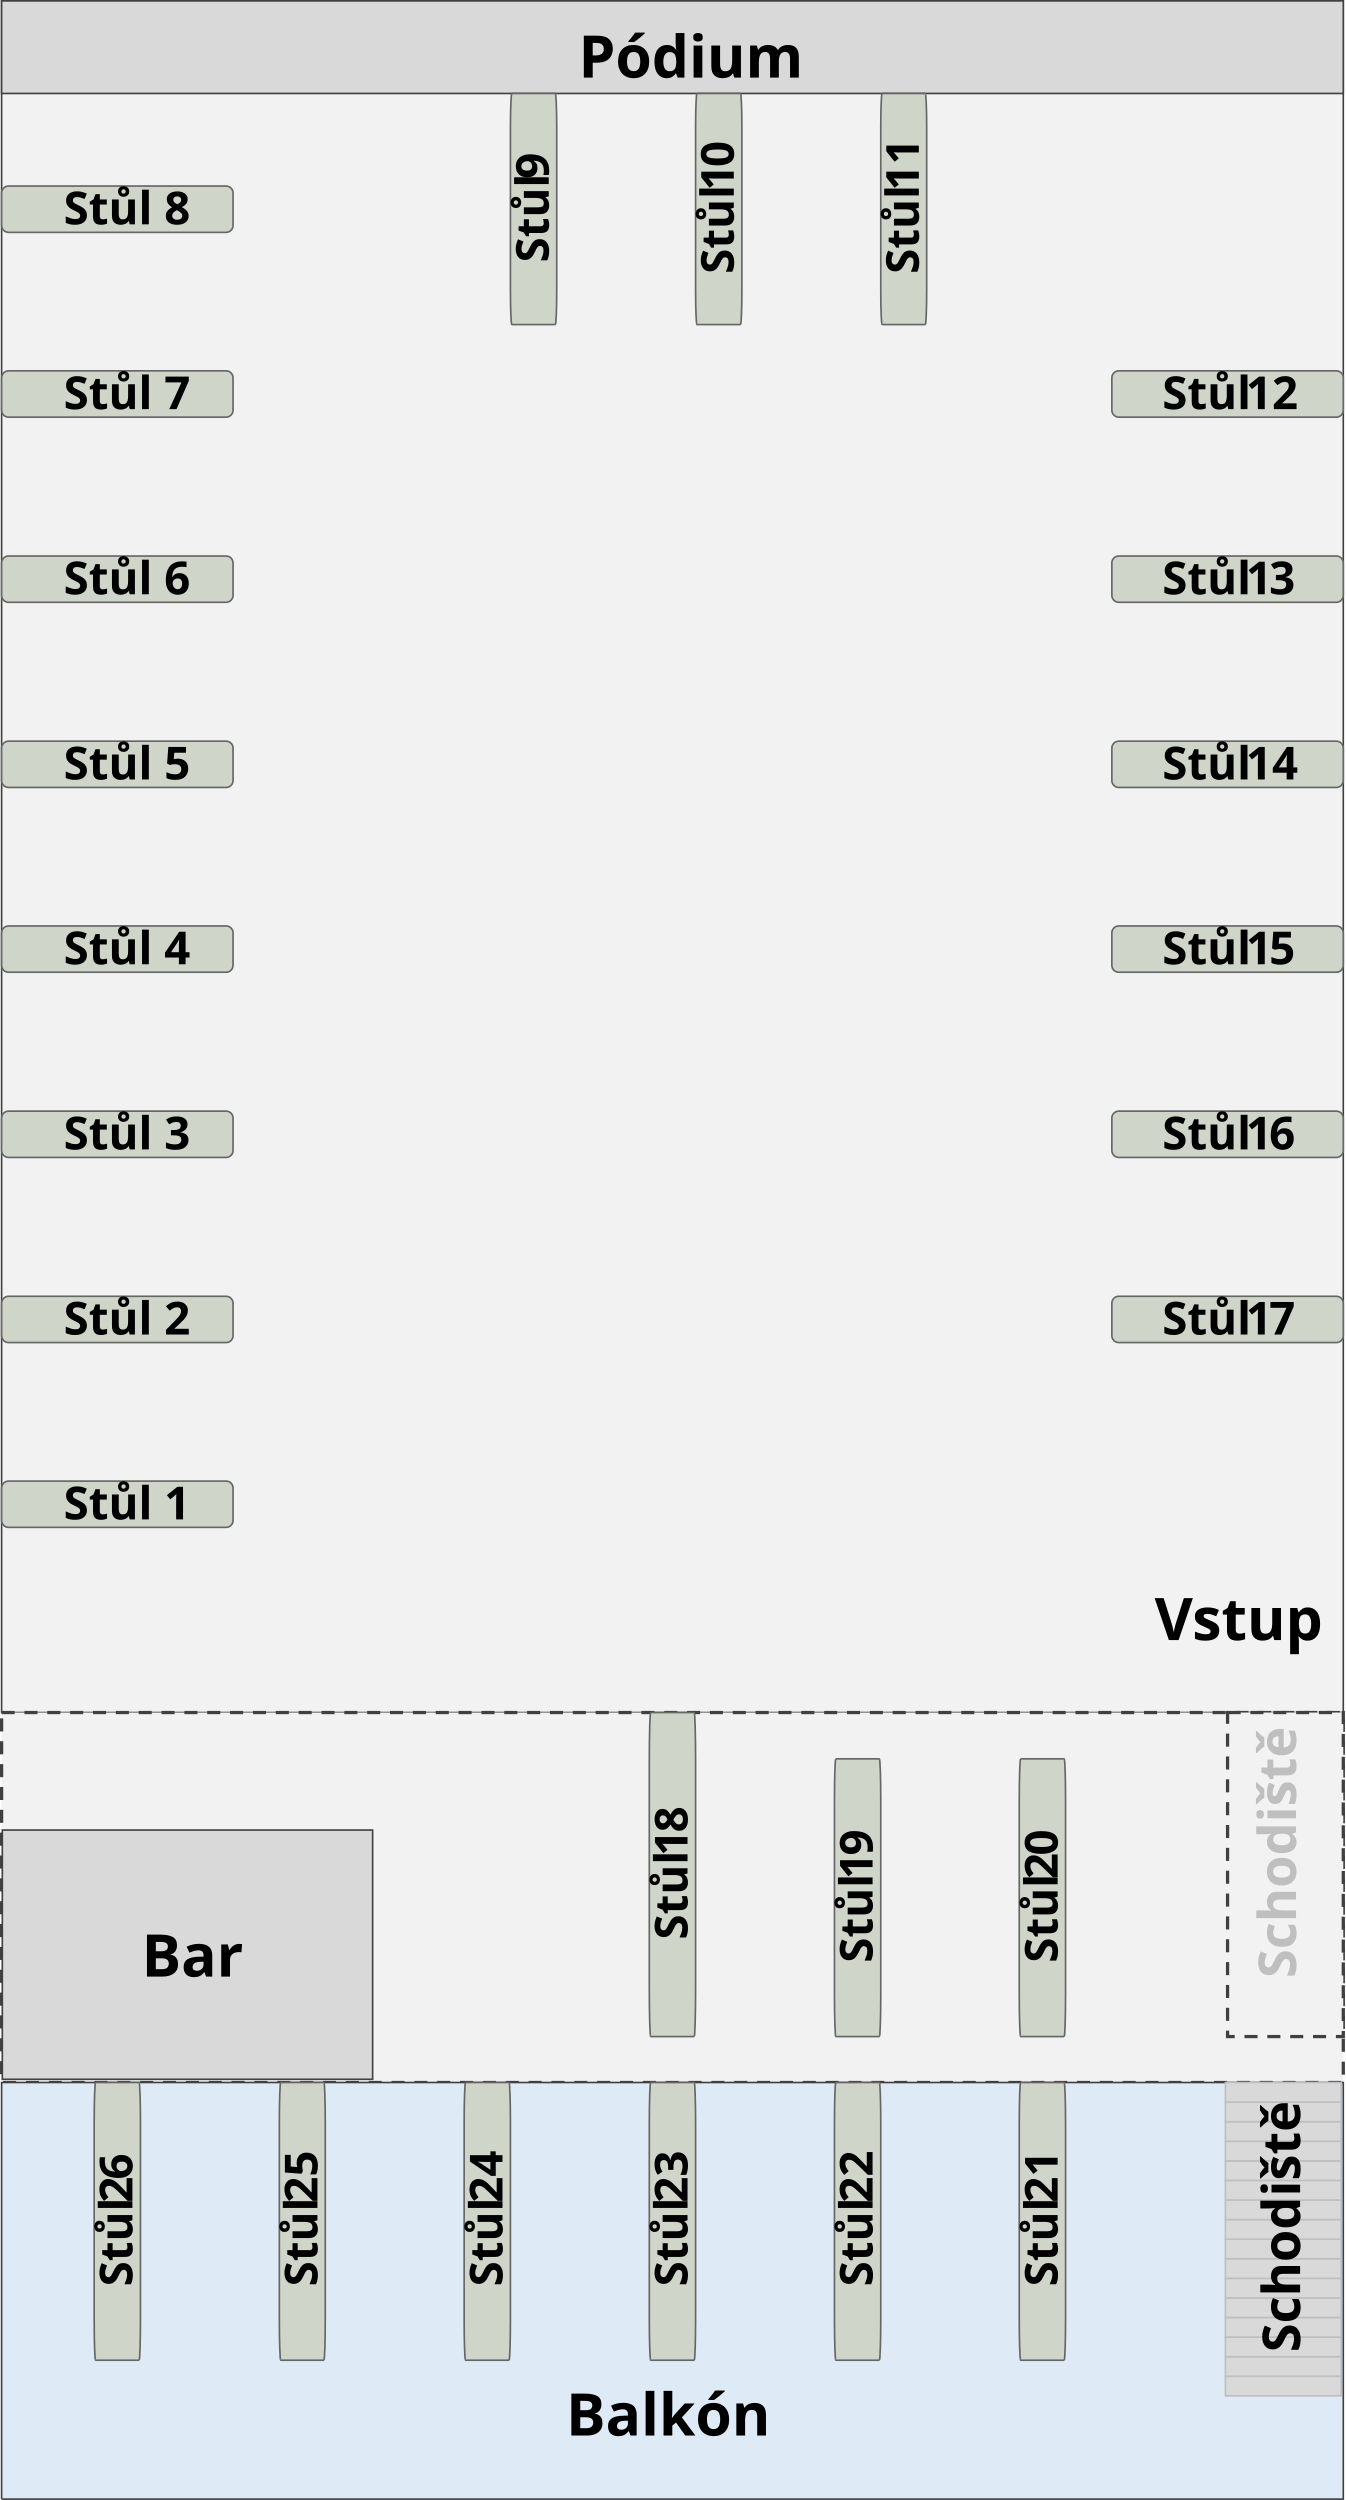
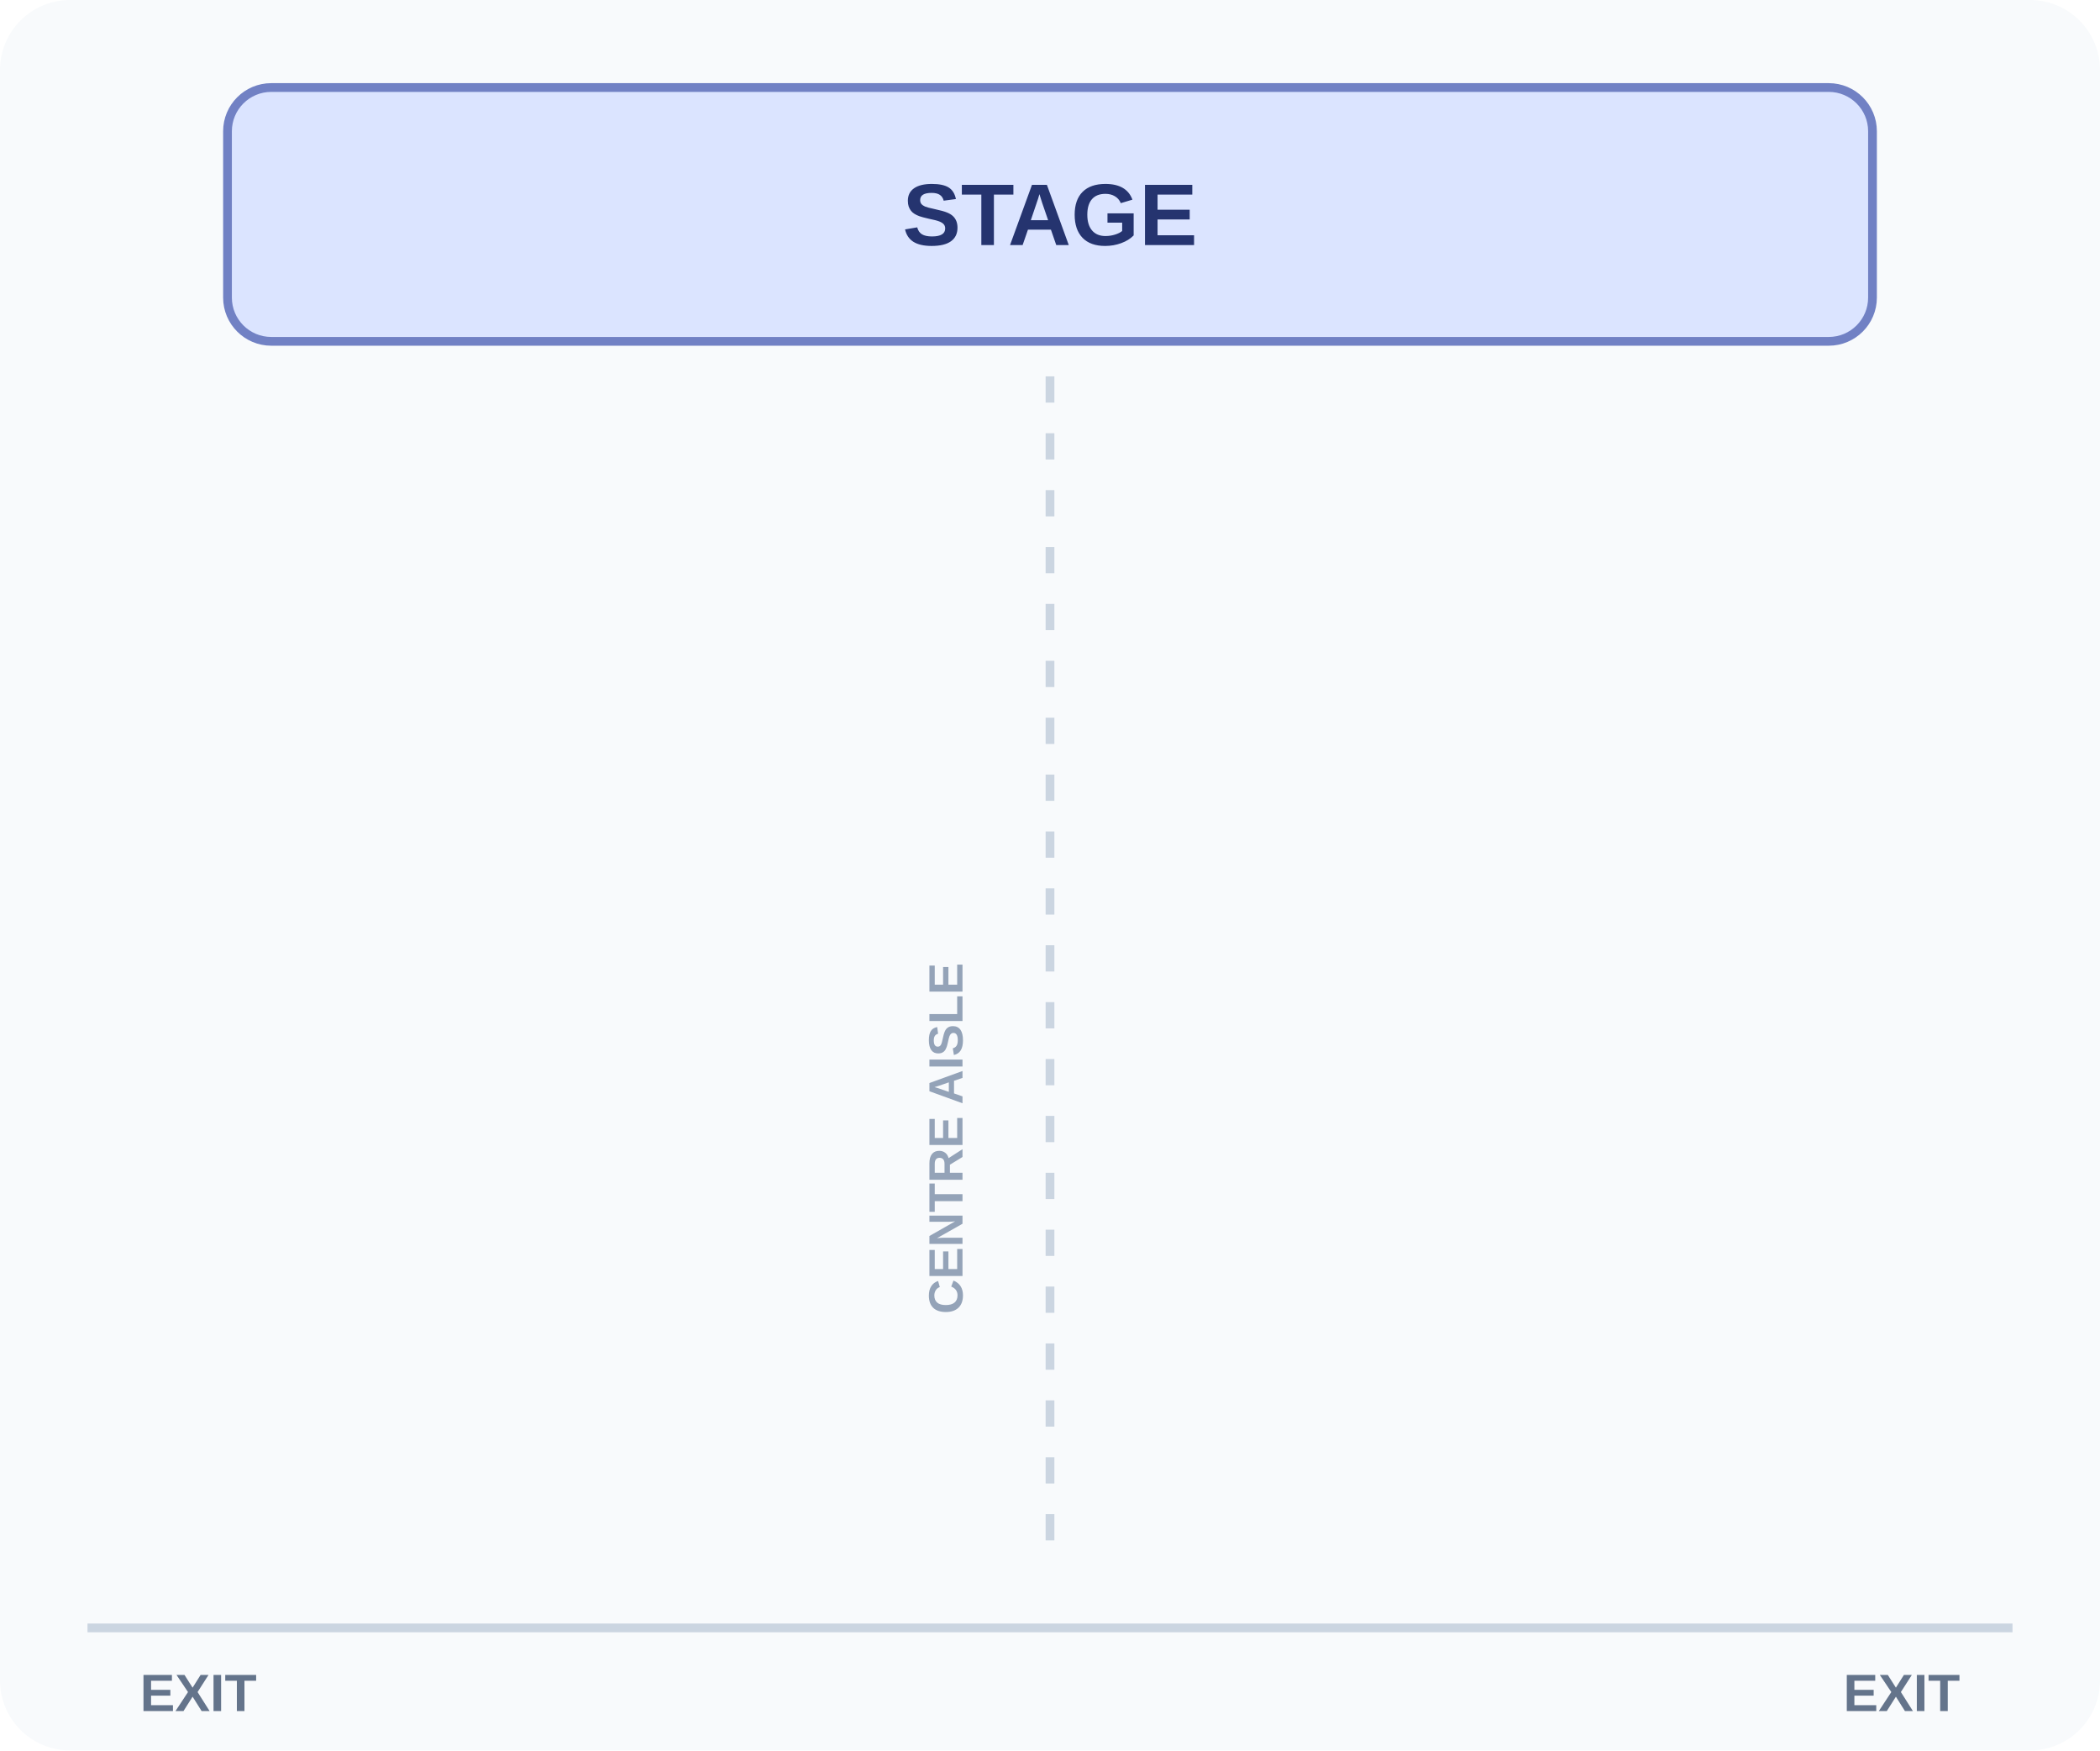
- <svg xmlns="http://www.w3.org/2000/svg" width="3779" height="7021" xml:space="preserve" overflow="hidden">
-   <g transform="translate(4 2)">
-     <rect x="0.5" y="0.5" width="3768" height="4807" stroke="#404040" stroke-width="4.583" stroke-miterlimit="8" fill="#F2F2F2" />
-     <rect x="0.5" y="4807.5" width="3768" height="1039" stroke="#404040" stroke-width="9.167" stroke-miterlimit="8" stroke-dasharray="36.667 27.5" fill="#F2F2F2" />
-     <rect x="2.5" y="5137.5" width="1040" height="700" stroke="#404040" stroke-width="4.583" stroke-miterlimit="8" fill="#D9D9D9" />
-     <rect x="0.5" y="0.5" width="3768" height="260" stroke="#404040" stroke-width="4.583" stroke-miterlimit="8" fill="#D9D9D9" />
-     <rect x="0.5" y="5846.5" width="3768" height="1170" stroke="#404040" stroke-width="4.583" stroke-linecap="square" stroke-miterlimit="8" stroke-dasharray="13.75 4.583" fill="#DEEBF7" />
-     <rect x="3437.5" y="6671.5" width="325" height="55" stroke="#BFBFBF" stroke-width="4.583" stroke-miterlimit="8" fill="#D9D9D9" />
-     <rect x="3437.5" y="6616.5" width="325" height="55" stroke="#BFBFBF" stroke-width="4.583" stroke-miterlimit="8" fill="#D9D9D9" />
-     <rect x="3437.5" y="6561.5" width="325" height="55" stroke="#BFBFBF" stroke-width="4.583" stroke-miterlimit="8" fill="#D9D9D9" />
-     <rect x="3437.5" y="6506.5" width="325" height="55" stroke="#BFBFBF" stroke-width="4.583" stroke-miterlimit="8" fill="#D9D9D9" />
-     <rect x="3437.5" y="6451.5" width="325" height="55" stroke="#BFBFBF" stroke-width="4.583" stroke-miterlimit="8" fill="#D9D9D9" />
-     <rect x="3437.5" y="6396.5" width="325" height="55" stroke="#BFBFBF" stroke-width="4.583" stroke-miterlimit="8" fill="#D9D9D9" />
-     <rect x="3437.5" y="6341.5" width="325" height="55" stroke="#BFBFBF" stroke-width="4.583" stroke-miterlimit="8" fill="#D9D9D9" />
-     <rect x="3437.5" y="6286.5" width="325" height="55" stroke="#BFBFBF" stroke-width="4.583" stroke-miterlimit="8" fill="#D9D9D9" />
-     <rect x="3437.5" y="6231.5" width="325" height="55" stroke="#BFBFBF" stroke-width="4.583" stroke-miterlimit="8" fill="#D9D9D9" />
-     <rect x="3437.5" y="6176.5" width="325" height="55" stroke="#BFBFBF" stroke-width="4.583" stroke-miterlimit="8" fill="#D9D9D9" />
-     <rect x="3437.5" y="6121.5" width="325" height="55" stroke="#BFBFBF" stroke-width="4.583" stroke-miterlimit="8" fill="#D9D9D9" />
-     <rect x="3437.5" y="6066.5" width="325" height="55" stroke="#BFBFBF" stroke-width="4.583" stroke-miterlimit="8" fill="#D9D9D9" />
-     <rect x="3437.5" y="6011.5" width="325" height="55" stroke="#BFBFBF" stroke-width="4.583" stroke-miterlimit="8" fill="#D9D9D9" />
-     <rect x="3437.5" y="5956.5" width="325" height="55" stroke="#BFBFBF" stroke-width="4.583" stroke-miterlimit="8" fill="#D9D9D9" />
-     <rect x="3437.5" y="5901.5" width="325" height="55" stroke="#BFBFBF" stroke-width="4.583" stroke-miterlimit="8" fill="#D9D9D9" />
-     <rect x="3437.5" y="5846.5" width="325" height="55" stroke="#BFBFBF" stroke-width="4.583" stroke-miterlimit="8" fill="#D9D9D9" />
-     <path d="M631 520.5C641.77 520.5 650.5 529.231 650.5 540L650.5 631C650.5 641.77 641.77 650.501 631 650.501L20 650.501C9.231 650.501 0.5 641.77 0.5 631L0.5 540C0.5 529.231 9.231 520.5 20 520.5Z" stroke="#666666" stroke-width="4.702" stroke-miterlimit="8" fill="#D0D5C9" fill-rule="evenodd" />
-     <text font-family="Calibri,Calibri_MSFontService,sans-serif" font-weight="700" font-size="128" transform="matrix(1 0 0 1 174.699 628)">Stůl 8</text>
-     <path d="M631 1039.5C641.77 1039.5 650.5 1048.23 650.5 1059L650.5 1150C650.5 1160.77 641.77 1169.5 631 1169.5L20 1169.5C9.231 1169.5 0.5 1160.77 0.5 1150L0.5 1059C0.5 1048.23 9.231 1039.5 20 1039.5Z" stroke="#666666" stroke-width="4.702" stroke-miterlimit="8" fill="#D0D5C9" fill-rule="evenodd" />
-     <text font-family="Calibri,Calibri_MSFontService,sans-serif" font-weight="700" font-size="128" transform="matrix(1 0 0 1 174.699 1147)">Stůl 7</text>
-     <path d="M631 3638.5C641.77 3638.5 650.5 3647.23 650.5 3658L650.5 3749C650.5 3759.77 641.77 3768.5 631 3768.5L20 3768.5C9.231 3768.5 0.5 3759.77 0.5 3749L0.5 3658C0.5 3647.23 9.231 3638.5 20 3638.5Z" stroke="#666666" stroke-width="4.702" stroke-miterlimit="8" fill="#D0D5C9" fill-rule="evenodd" />
-     <text font-family="Calibri,Calibri_MSFontService,sans-serif" font-weight="700" font-size="128" transform="matrix(1 0 0 1 174.699 3746)">Stůl 2</text>
-     <path d="M631 1559.5C641.77 1559.5 650.5 1568.23 650.5 1579L650.5 1670C650.5 1680.77 641.77 1689.5 631 1689.5L20 1689.5C9.231 1689.5 0.5 1680.77 0.5 1670L0.5 1579C0.5 1568.23 9.231 1559.5 20 1559.5Z" stroke="#666666" stroke-width="4.702" stroke-miterlimit="8" fill="#D0D5C9" fill-rule="evenodd" />
-     <text font-family="Calibri,Calibri_MSFontService,sans-serif" font-weight="700" font-size="128" transform="matrix(1 0 0 1 174.699 1667)">Stůl 6</text>
-     <path d="M631 3118.5C641.77 3118.5 650.5 3127.23 650.5 3138L650.5 3229C650.5 3239.77 641.77 3248.5 631 3248.5L20 3248.5C9.231 3248.5 0.5 3239.77 0.5 3229L0.5 3138C0.5 3127.23 9.231 3118.5 20 3118.5Z" stroke="#666666" stroke-width="4.702" stroke-miterlimit="8" fill="#D0D5C9" fill-rule="evenodd" />
-     <text font-family="Calibri,Calibri_MSFontService,sans-serif" font-weight="700" font-size="128" transform="matrix(1 0 0 1 174.699 3226)">Stůl 3</text>
-     <path d="M631 2598.5C641.77 2598.5 650.5 2607.23 650.5 2618L650.5 2709C650.5 2719.77 641.77 2728.5 631 2728.5L20 2728.5C9.231 2728.5 0.5 2719.77 0.5 2709L0.5 2618C0.5 2607.23 9.231 2598.5 20 2598.5Z" stroke="#666666" stroke-width="4.702" stroke-miterlimit="8" fill="#D0D5C9" fill-rule="evenodd" />
-     <text font-family="Calibri,Calibri_MSFontService,sans-serif" font-weight="700" font-size="128" transform="matrix(1 0 0 1 174.699 2706)">Stůl 4</text>
-     <path d="M631 2079.5C641.77 2079.5 650.5 2088.23 650.5 2099L650.5 2190C650.5 2200.77 641.77 2209.5 631 2209.5L20 2209.5C9.231 2209.5 0.5 2200.77 0.5 2190L0.5 2099C0.5 2088.23 9.231 2079.5 20 2079.5Z" stroke="#666666" stroke-width="4.702" stroke-miterlimit="8" fill="#D0D5C9" fill-rule="evenodd" />
-     <text font-family="Calibri,Calibri_MSFontService,sans-serif" font-weight="700" font-size="128" transform="matrix(1 0 0 1 174.699 2187)">Stůl 5</text>
-     <path d="M631 4157.5C641.77 4157.5 650.5 4166.23 650.5 4177L650.5 4268C650.5 4278.77 641.77 4287.5 631 4287.5L20 4287.5C9.231 4287.5 0.5 4278.77 0.5 4268L0.5 4177C0.5 4166.23 9.231 4157.5 20 4157.5Z" stroke="#666666" stroke-width="4.702" stroke-miterlimit="8" fill="#D0D5C9" fill-rule="evenodd" />
-     <text font-family="Calibri,Calibri_MSFontService,sans-serif" font-weight="700" font-size="128" transform="matrix(1 0 0 1 174.699 4265)">Stůl 1</text>
-     <path d="M3749 1039.5C3759.77 1039.5 3768.5 1048.23 3768.5 1059L3768.5 1150C3768.5 1160.77 3759.77 1169.5 3749 1169.5L3138 1169.5C3127.23 1169.5 3118.5 1160.77 3118.5 1150L3118.5 1059C3118.5 1048.23 3127.23 1039.5 3138 1039.5Z" stroke="#666666" stroke-width="4.702" stroke-miterlimit="8" fill="#D0D5C9" fill-rule="evenodd" />
-     <text font-family="Calibri,Calibri_MSFontService,sans-serif" font-weight="700" font-size="128" transform="matrix(1 0 0 1 3260.15 1147)">Stůl </text>
-     <text font-family="Calibri,Calibri_MSFontService,sans-serif" font-weight="700" font-size="128" transform="matrix(1 0 0 1 3495.05 1147)">12</text>
-     <path d="M3749 1559.5C3759.77 1559.5 3768.5 1568.23 3768.5 1579L3768.5 1670C3768.5 1680.77 3759.77 1689.5 3749 1689.5L3138 1689.5C3127.23 1689.5 3118.5 1680.77 3118.5 1670L3118.5 1579C3118.5 1568.23 3127.23 1559.5 3138 1559.5Z" stroke="#666666" stroke-width="4.702" stroke-miterlimit="8" fill="#D0D5C9" fill-rule="evenodd" />
-     <text font-family="Calibri,Calibri_MSFontService,sans-serif" font-weight="700" font-size="128" transform="matrix(1 0 0 1 3260.15 1667)">Stůl </text>
-     <text font-family="Calibri,Calibri_MSFontService,sans-serif" font-weight="700" font-size="128" transform="matrix(1 0 0 1 3495.05 1667)">1</text>
-     <text font-family="Calibri,Calibri_MSFontService,sans-serif" font-weight="700" font-size="128" transform="matrix(1 0 0 1 3560.36 1667)">3</text>
-     <path d="M3749 2079.5C3759.77 2079.5 3768.5 2088.23 3768.5 2099L3768.5 2190C3768.5 2200.77 3759.77 2209.5 3749 2209.5L3138 2209.5C3127.23 2209.5 3118.5 2200.77 3118.5 2190L3118.5 2099C3118.5 2088.23 3127.23 2079.5 3138 2079.5Z" stroke="#666666" stroke-width="4.702" stroke-miterlimit="8" fill="#D0D5C9" fill-rule="evenodd" />
-     <text font-family="Calibri,Calibri_MSFontService,sans-serif" font-weight="700" font-size="128" transform="matrix(1 0 0 1 3260.15 2187)">Stůl </text>
-     <text font-family="Calibri,Calibri_MSFontService,sans-serif" font-weight="700" font-size="128" transform="matrix(1 0 0 1 3495.05 2187)">14</text>
-     <path d="M3749 3638.5C3759.77 3638.5 3768.5 3647.23 3768.5 3658L3768.5 3749C3768.5 3759.77 3759.77 3768.5 3749 3768.5L3138 3768.5C3127.23 3768.5 3118.5 3759.77 3118.5 3749L3118.5 3658C3118.5 3647.23 3127.23 3638.5 3138 3638.5Z" stroke="#666666" stroke-width="4.702" stroke-miterlimit="8" fill="#D0D5C9" fill-rule="evenodd" />
-     <text font-family="Calibri,Calibri_MSFontService,sans-serif" font-weight="700" font-size="128" transform="matrix(1 0 0 1 3260.15 3746)">Stůl </text>
-     <text font-family="Calibri,Calibri_MSFontService,sans-serif" font-weight="700" font-size="128" transform="matrix(1 0 0 1 3495.05 3746)">1</text>
-     <text font-family="Calibri,Calibri_MSFontService,sans-serif" font-weight="700" font-size="128" transform="matrix(1 0 0 1 3560.36 3746)">7</text>
-     <path d="M3749 3118.5C3759.77 3118.5 3768.5 3127.23 3768.5 3138L3768.5 3229C3768.5 3239.77 3759.77 3248.5 3749 3248.5L3138 3248.5C3127.23 3248.5 3118.5 3239.77 3118.5 3229L3118.5 3138C3118.5 3127.23 3127.23 3118.5 3138 3118.5Z" stroke="#666666" stroke-width="4.702" stroke-miterlimit="8" fill="#D0D5C9" fill-rule="evenodd" />
-     <text font-family="Calibri,Calibri_MSFontService,sans-serif" font-weight="700" font-size="128" transform="matrix(1 0 0 1 3260.15 3226)">Stůl </text>
-     <text font-family="Calibri,Calibri_MSFontService,sans-serif" font-weight="700" font-size="128" transform="matrix(1 0 0 1 3495.05 3226)">1</text>
-     <text font-family="Calibri,Calibri_MSFontService,sans-serif" font-weight="700" font-size="128" transform="matrix(1 0 0 1 3560.36 3226)">6</text>
-     <path d="M3749 2598.5C3759.77 2598.5 3768.5 2607.23 3768.5 2618L3768.5 2709C3768.5 2719.77 3759.77 2728.5 3749 2728.5L3138 2728.5C3127.23 2728.5 3118.5 2719.77 3118.5 2709L3118.5 2618C3118.5 2607.23 3127.23 2598.5 3138 2598.5Z" stroke="#666666" stroke-width="4.702" stroke-miterlimit="8" fill="#D0D5C9" fill-rule="evenodd" />
-     <text font-family="Calibri,Calibri_MSFontService,sans-serif" font-weight="700" font-size="128" transform="matrix(1 0 0 1 3260.15 2706)">Stůl </text>
-     <text font-family="Calibri,Calibri_MSFontService,sans-serif" font-weight="700" font-size="128" transform="matrix(1 0 0 1 3495.05 2706)">1</text>
-     <text font-family="Calibri,Calibri_MSFontService,sans-serif" font-weight="700" font-size="128" transform="matrix(1 0 0 1 3560.36 2706)">5</text>
-     <text font-family="Calibri,Calibri_MSFontService,sans-serif" font-weight="700" font-size="165" transform="matrix(1 0 0 1 1620.79 216)">Pódium</text>
-     <text font-family="Calibri,Calibri_MSFontService,sans-serif" font-weight="700" font-size="165" transform="matrix(1 0 0 1 393.888 5549)">Bar</text>
-     <text font-family="Calibri,Calibri_MSFontService,sans-serif" font-weight="700" font-size="165" transform="matrix(1 0 0 1 3238.76 4604)">Vstup</text>
-     <text font-family="Calibri,Calibri_MSFontService,sans-serif" font-weight="700" font-size="147" transform="matrix(-1.83697e-16 -1 1 -1.83697e-16 3647.18 6604)">Schodiště</text>
-     <path d="M386.6 5846.5C388.754 5846.5 390.5 5898.89 390.5 5963.5L390.5 6509.5C390.5 6574.12 388.754 6626.51 386.6 6626.51L264.4 6626.51C262.246 6626.51 260.5 6574.12 260.5 6509.5L260.5 5963.5C260.5 5898.89 262.246 5846.5 264.4 5846.5Z" stroke="#666666" stroke-width="4.702" stroke-miterlimit="8" fill="#D0D5C9" fill-rule="evenodd" />
-     <text font-family="Calibri,Calibri_MSFontService,sans-serif" font-weight="700" font-size="128" transform="matrix(6.12323e-17 -1 1 6.12323e-17 367.795 6419)">Stůl </text>
-     <text font-family="Calibri,Calibri_MSFontService,sans-serif" font-weight="700" font-size="128" transform="matrix(6.12323e-17 -1 1 6.12323e-17 367.795 6184)">2</text>
-     <text font-family="Calibri,Calibri_MSFontService,sans-serif" font-weight="700" font-size="128" transform="matrix(6.12323e-17 -1 1 6.12323e-17 367.795 6119)">6</text>
-     <path d="M905.63 5846.5C907.768 5846.5 909.5 5898.89 909.5 5963.5L909.5 6509.5C909.5 6574.12 907.768 6626.51 905.63 6626.51L784.37 6626.51C782.233 6626.51 780.5 6574.12 780.5 6509.5L780.5 5963.5C780.5 5898.89 782.233 5846.5 784.37 5846.5Z" stroke="#666666" stroke-width="4.702" stroke-miterlimit="8" fill="#D0D5C9" fill-rule="evenodd" />
-     <text font-family="Calibri,Calibri_MSFontService,sans-serif" font-weight="700" font-size="128" transform="matrix(6.12323e-17 -1 1 6.12323e-17 887.48 6419)">Stůl </text>
-     <text font-family="Calibri,Calibri_MSFontService,sans-serif" font-weight="700" font-size="128" transform="matrix(6.12323e-17 -1 1 6.12323e-17 887.48 6184)">25</text>
-     <path d="M1425.6 5846.5C1427.75 5846.5 1429.5 5898.89 1429.5 5963.5L1429.5 6509.5C1429.5 6574.12 1427.75 6626.51 1425.6 6626.51L1303.4 6626.51C1301.25 6626.51 1299.5 6574.12 1299.5 6509.5L1299.5 5963.5C1299.5 5898.89 1301.25 5846.5 1303.4 5846.5Z" stroke="#666666" stroke-width="4.702" stroke-miterlimit="8" fill="#D0D5C9" fill-rule="evenodd" />
-     <text font-family="Calibri,Calibri_MSFontService,sans-serif" font-weight="700" font-size="128" transform="matrix(6.12323e-17 -1 1 6.12323e-17 1407.16 6419)">Stůl </text>
-     <text font-family="Calibri,Calibri_MSFontService,sans-serif" font-weight="700" font-size="128" transform="matrix(6.12323e-17 -1 1 6.12323e-17 1407.16 6184)">24</text>
-     <path d="M1945.6 5846.5C1947.75 5846.5 1949.5 5898.89 1949.5 5963.5L1949.5 6509.5C1949.5 6574.12 1947.75 6626.51 1945.6 6626.51L1823.4 6626.51C1821.25 6626.51 1819.5 6574.12 1819.5 6509.5L1819.5 5963.5C1819.5 5898.89 1821.25 5846.5 1823.4 5846.5Z" stroke="#666666" stroke-width="4.702" stroke-miterlimit="8" fill="#D0D5C9" fill-rule="evenodd" />
-     <text font-family="Calibri,Calibri_MSFontService,sans-serif" font-weight="700" font-size="128" transform="matrix(6.12323e-17 -1 1 6.12323e-17 1926.85 6419)">Stůl </text>
-     <text font-family="Calibri,Calibri_MSFontService,sans-serif" font-weight="700" font-size="128" transform="matrix(6.12323e-17 -1 1 6.12323e-17 1926.85 6184)">23</text>
-     <path d="M2465.6 5846.5C2467.75 5846.5 2469.5 5898.89 2469.5 5963.5L2469.5 6509.5C2469.5 6574.12 2467.75 6626.51 2465.6 6626.51L2343.4 6626.51C2341.25 6626.51 2339.5 6574.12 2339.5 6509.5L2339.5 5963.5C2339.5 5898.89 2341.25 5846.5 2343.4 5846.5Z" stroke="#666666" stroke-width="4.702" stroke-miterlimit="8" fill="#D0D5C9" fill-rule="evenodd" />
-     <text font-family="Calibri,Calibri_MSFontService,sans-serif" font-weight="700" font-size="128" transform="matrix(6.12323e-17 -1 1 6.12323e-17 2446.53 6419)">Stůl </text>
-     <text font-family="Calibri,Calibri_MSFontService,sans-serif" font-weight="700" font-size="128" transform="matrix(6.12323e-17 -1 1 6.12323e-17 2446.53 6184)">22</text>
-     <path d="M2984.6 5846.5C2986.75 5846.5 2988.5 5898.89 2988.5 5963.5L2988.5 6509.5C2988.5 6574.12 2986.75 6626.51 2984.6 6626.51L2862.4 6626.51C2860.25 6626.51 2858.5 6574.12 2858.5 6509.5L2858.5 5963.5C2858.5 5898.89 2860.25 5846.5 2862.4 5846.5Z" stroke="#666666" stroke-width="4.702" stroke-miterlimit="8" fill="#D0D5C9" fill-rule="evenodd" />
-     <text font-family="Calibri,Calibri_MSFontService,sans-serif" font-weight="700" font-size="128" transform="matrix(6.12323e-17 -1 1 6.12323e-17 2966.22 6419)">Stůl </text>
-     <text font-family="Calibri,Calibri_MSFontService,sans-serif" font-weight="700" font-size="128" transform="matrix(6.12323e-17 -1 1 6.12323e-17 2966.22 6184)">21</text>
-     <text font-family="Calibri,Calibri_MSFontService,sans-serif" font-weight="700" font-size="165" transform="matrix(1 0 0 1 1585.77 6838)">Balkón</text>
-     <path d="M1945.6 4807.5C1947.75 4807.5 1949.5 4868.62 1949.5 4944L1949.5 5581C1949.5 5656.39 1947.75 5717.51 1945.6 5717.51L1823.4 5717.51C1821.25 5717.51 1819.5 5656.39 1819.5 5581L1819.5 4944C1819.5 4868.62 1821.25 4807.5 1823.4 4807.5Z" stroke="#666666" stroke-width="4.702" stroke-miterlimit="8" fill="#D0D5C9" fill-rule="evenodd" />
-     <text font-family="Calibri,Calibri_MSFontService,sans-serif" font-weight="700" font-size="128" transform="matrix(6.12323e-17 -1 1 6.12323e-17 1926.85 5445)">Stůl </text>
-     <text font-family="Calibri,Calibri_MSFontService,sans-serif" font-weight="700" font-size="128" transform="matrix(6.12323e-17 -1 1 6.12323e-17 1926.85 5210)">1</text>
-     <text font-family="Calibri,Calibri_MSFontService,sans-serif" font-weight="700" font-size="128" transform="matrix(6.12323e-17 -1 1 6.12323e-17 1926.85 5144)">8</text>
-     <path d="M2465.6 4937.5C2467.75 4937.5 2469.5 4989.89 2469.5 5054.5L2469.5 5600.5C2469.5 5665.12 2467.75 5717.51 2465.6 5717.51L2343.4 5717.51C2341.25 5717.51 2339.5 5665.12 2339.5 5600.5L2339.5 5054.5C2339.5 4989.89 2341.25 4937.5 2343.4 4937.5Z" stroke="#666666" stroke-width="4.702" stroke-miterlimit="8" fill="#D0D5C9" fill-rule="evenodd" />
-     <text font-family="Calibri,Calibri_MSFontService,sans-serif" font-weight="700" font-size="128" transform="matrix(6.12323e-17 -1 1 6.12323e-17 2446.53 5510)">Stůl </text>
-     <text font-family="Calibri,Calibri_MSFontService,sans-serif" font-weight="700" font-size="128" transform="matrix(6.12323e-17 -1 1 6.12323e-17 2446.53 5275)">1</text>
-     <text font-family="Calibri,Calibri_MSFontService,sans-serif" font-weight="700" font-size="128" transform="matrix(6.12323e-17 -1 1 6.12323e-17 2446.53 5209)">9</text>
-     <path d="M2984.6 4937.5C2986.75 4937.5 2988.5 4989.89 2988.5 5054.5L2988.5 5600.5C2988.5 5665.12 2986.75 5717.51 2984.6 5717.51L2862.4 5717.51C2860.25 5717.51 2858.5 5665.12 2858.5 5600.5L2858.5 5054.5C2858.5 4989.89 2860.25 4937.5 2862.4 4937.5Z" stroke="#666666" stroke-width="4.702" stroke-miterlimit="8" fill="#D0D5C9" fill-rule="evenodd" />
-     <text font-family="Calibri,Calibri_MSFontService,sans-serif" font-weight="700" font-size="128" transform="matrix(6.12323e-17 -1 1 6.12323e-17 2966.22 5510)">Stůl </text>
-     <text font-family="Calibri,Calibri_MSFontService,sans-serif" font-weight="700" font-size="128" transform="matrix(6.12323e-17 -1 1 6.12323e-17 2966.22 5275)">2</text>
-     <text font-family="Calibri,Calibri_MSFontService,sans-serif" font-weight="700" font-size="128" transform="matrix(6.12323e-17 -1 1 6.12323e-17 2966.22 5209)">0</text>
-     <rect x="3443.5" y="4807.5" width="325" height="910" stroke="#404040" stroke-width="9.167" stroke-miterlimit="8" stroke-dasharray="36.667 27.5" fill="#F2F2F2" />
-     <text fill="#BFBFBF" font-family="Calibri,Calibri_MSFontService,sans-serif" font-weight="700" font-size="147" transform="matrix(-1.83697e-16 -1 1 -1.83697e-16 3635.79 5553)">Schodiště</text>
-     <path d="M1555.6 260.5C1557.75 260.5 1559.5 304.087 1559.5 357.853L1559.5 812.153C1559.5 865.918 1557.75 909.505 1555.6 909.505L1433.4 909.505C1431.25 909.505 1429.5 865.918 1429.5 812.153L1429.5 357.853C1429.5 304.087 1431.25 260.5 1433.4 260.5Z" stroke="#666666" stroke-width="4.702" stroke-miterlimit="8" fill="#D0D5C9" fill-rule="evenodd" />
-     <text font-family="Calibri,Calibri_MSFontService,sans-serif" font-weight="700" font-size="128" transform="matrix(6.12323e-17 -1 1 6.12323e-17 1537.09 735)">Stůl </text>
-     <text font-family="Calibri,Calibri_MSFontService,sans-serif" font-weight="700" font-size="128" transform="matrix(6.12323e-17 -1 1 6.12323e-17 1537.09 500)">9</text>
-     <path d="M2075.6 260.5C2077.75 260.5 2079.5 304.087 2079.5 357.853L2079.5 812.153C2079.5 865.918 2077.75 909.505 2075.6 909.505L1953.4 909.505C1951.25 909.505 1949.5 865.918 1949.5 812.153L1949.5 357.853C1949.5 304.087 1951.25 260.5 1953.4 260.5Z" stroke="#666666" stroke-width="4.702" stroke-miterlimit="8" fill="#D0D5C9" fill-rule="evenodd" />
-     <text font-family="Calibri,Calibri_MSFontService,sans-serif" font-weight="700" font-size="128" transform="matrix(6.12323e-17 -1 1 6.12323e-17 2056.77 767)">Stůl </text>
-     <text font-family="Calibri,Calibri_MSFontService,sans-serif" font-weight="700" font-size="128" transform="matrix(6.12323e-17 -1 1 6.12323e-17 2056.77 533)">1</text>
-     <text font-family="Calibri,Calibri_MSFontService,sans-serif" font-weight="700" font-size="128" transform="matrix(6.12323e-17 -1 1 6.12323e-17 2056.77 467)">0</text>
-     <path d="M2594.63 260.5C2596.77 260.5 2598.5 304.087 2598.5 357.853L2598.5 812.153C2598.5 865.918 2596.77 909.505 2594.63 909.505L2473.37 909.505C2471.23 909.505 2469.5 865.918 2469.5 812.153L2469.5 357.853C2469.5 304.087 2471.23 260.5 2473.37 260.5Z" stroke="#666666" stroke-width="4.702" stroke-miterlimit="8" fill="#D0D5C9" fill-rule="evenodd" />
-     <text font-family="Calibri,Calibri_MSFontService,sans-serif" font-weight="700" font-size="128" transform="matrix(6.12323e-17 -1 1 6.12323e-17 2576.46 767)">Stůl </text>
-     <text font-family="Calibri,Calibri_MSFontService,sans-serif" font-weight="700" font-size="128" transform="matrix(6.12323e-17 -1 1 6.12323e-17 2576.46 533)">11</text>
-   </g>
+ <svg xmlns="http://www.w3.org/2000/svg" width="480" height="400" viewBox="0 0 480 400">
+   <rect width="480" height="400" rx="16" fill="#f8fafc" />
+   <rect x="52" y="20" width="376" height="58" rx="10" fill="#dbe4ff" stroke="#7181c4" stroke-width="2" />
+   <text x="240" y="56" text-anchor="middle" font-family="Arial, sans-serif" font-size="20" font-weight="700" fill="#25346f">STAGE</text>
+   <path d="M240 86v270" stroke="#cbd5e1" stroke-width="2" stroke-dasharray="6 7" />
+   <text x="220" y="220" text-anchor="end" font-family="Arial, sans-serif" font-size="11" font-weight="700" fill="#94a3b8" transform="rotate(-90 220 220)">CENTRE AISLE</text>
+   <path d="M20 372h440" stroke="#cbd5e1" stroke-width="2" />
+   <text x="32" y="391" font-family="Arial, sans-serif" font-size="12" font-weight="700" fill="#64748b">EXIT</text>
+   <text x="448" y="391" text-anchor="end" font-family="Arial, sans-serif" font-size="12" font-weight="700" fill="#64748b">EXIT</text>
</svg>
